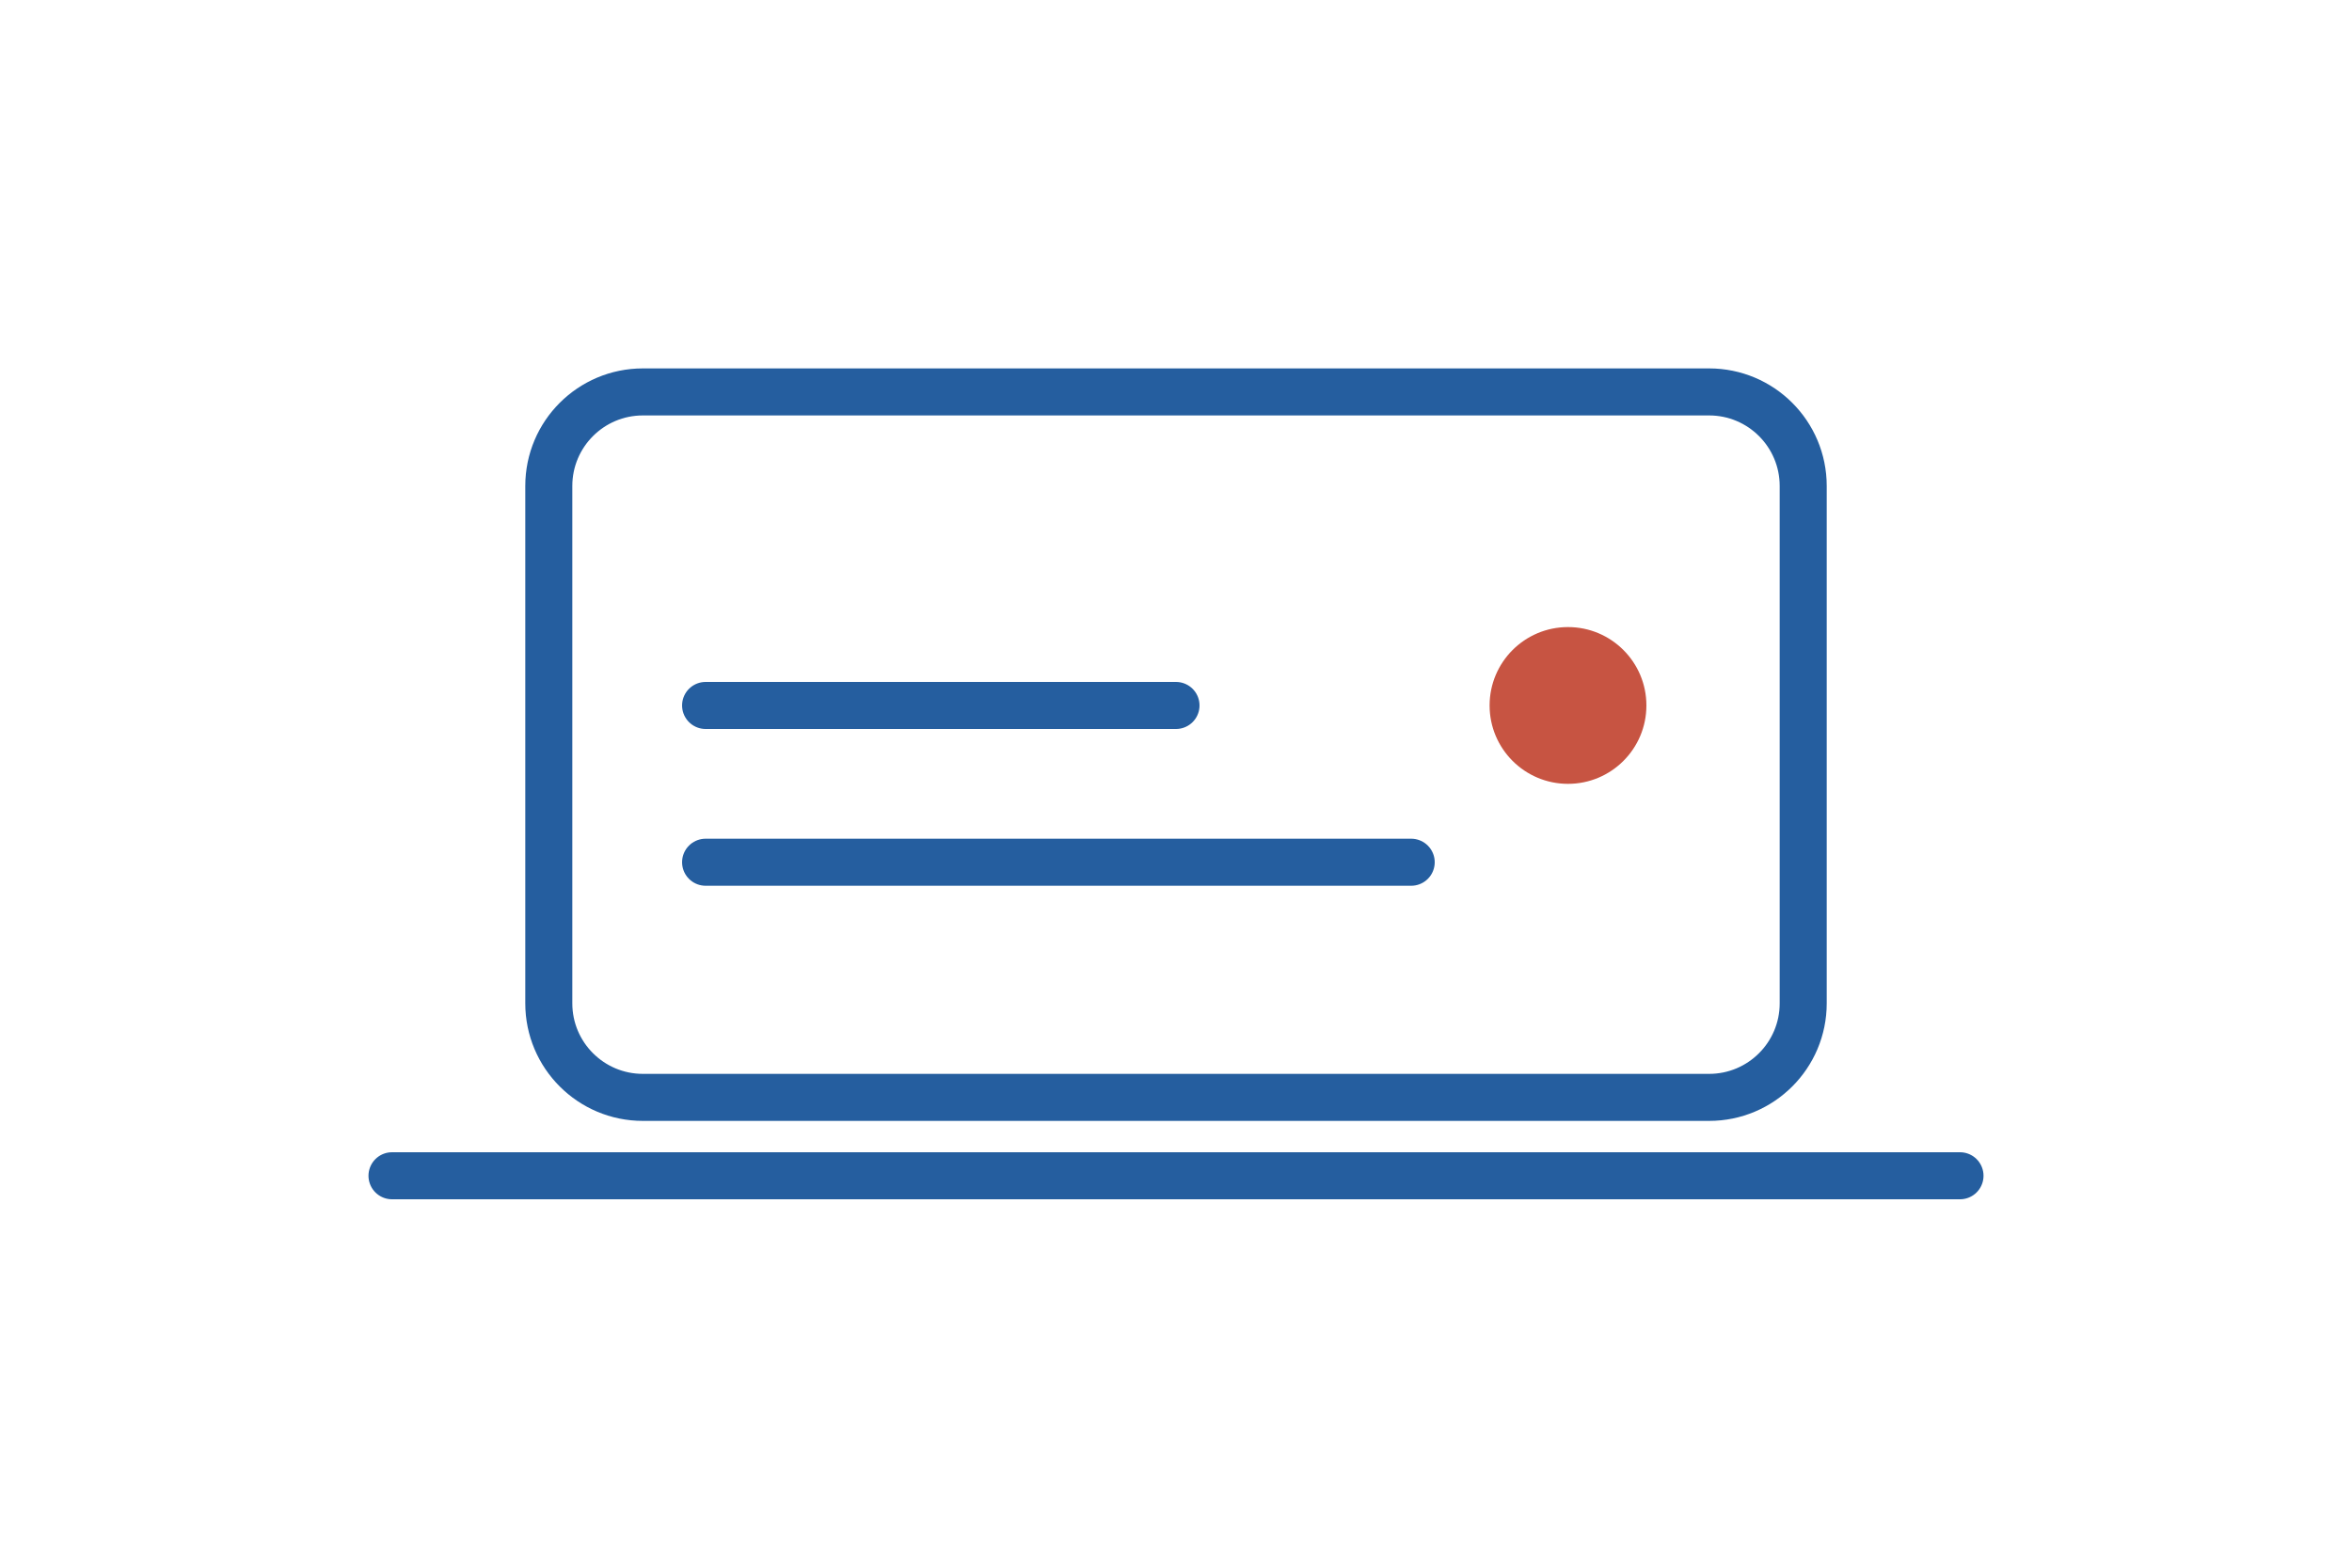
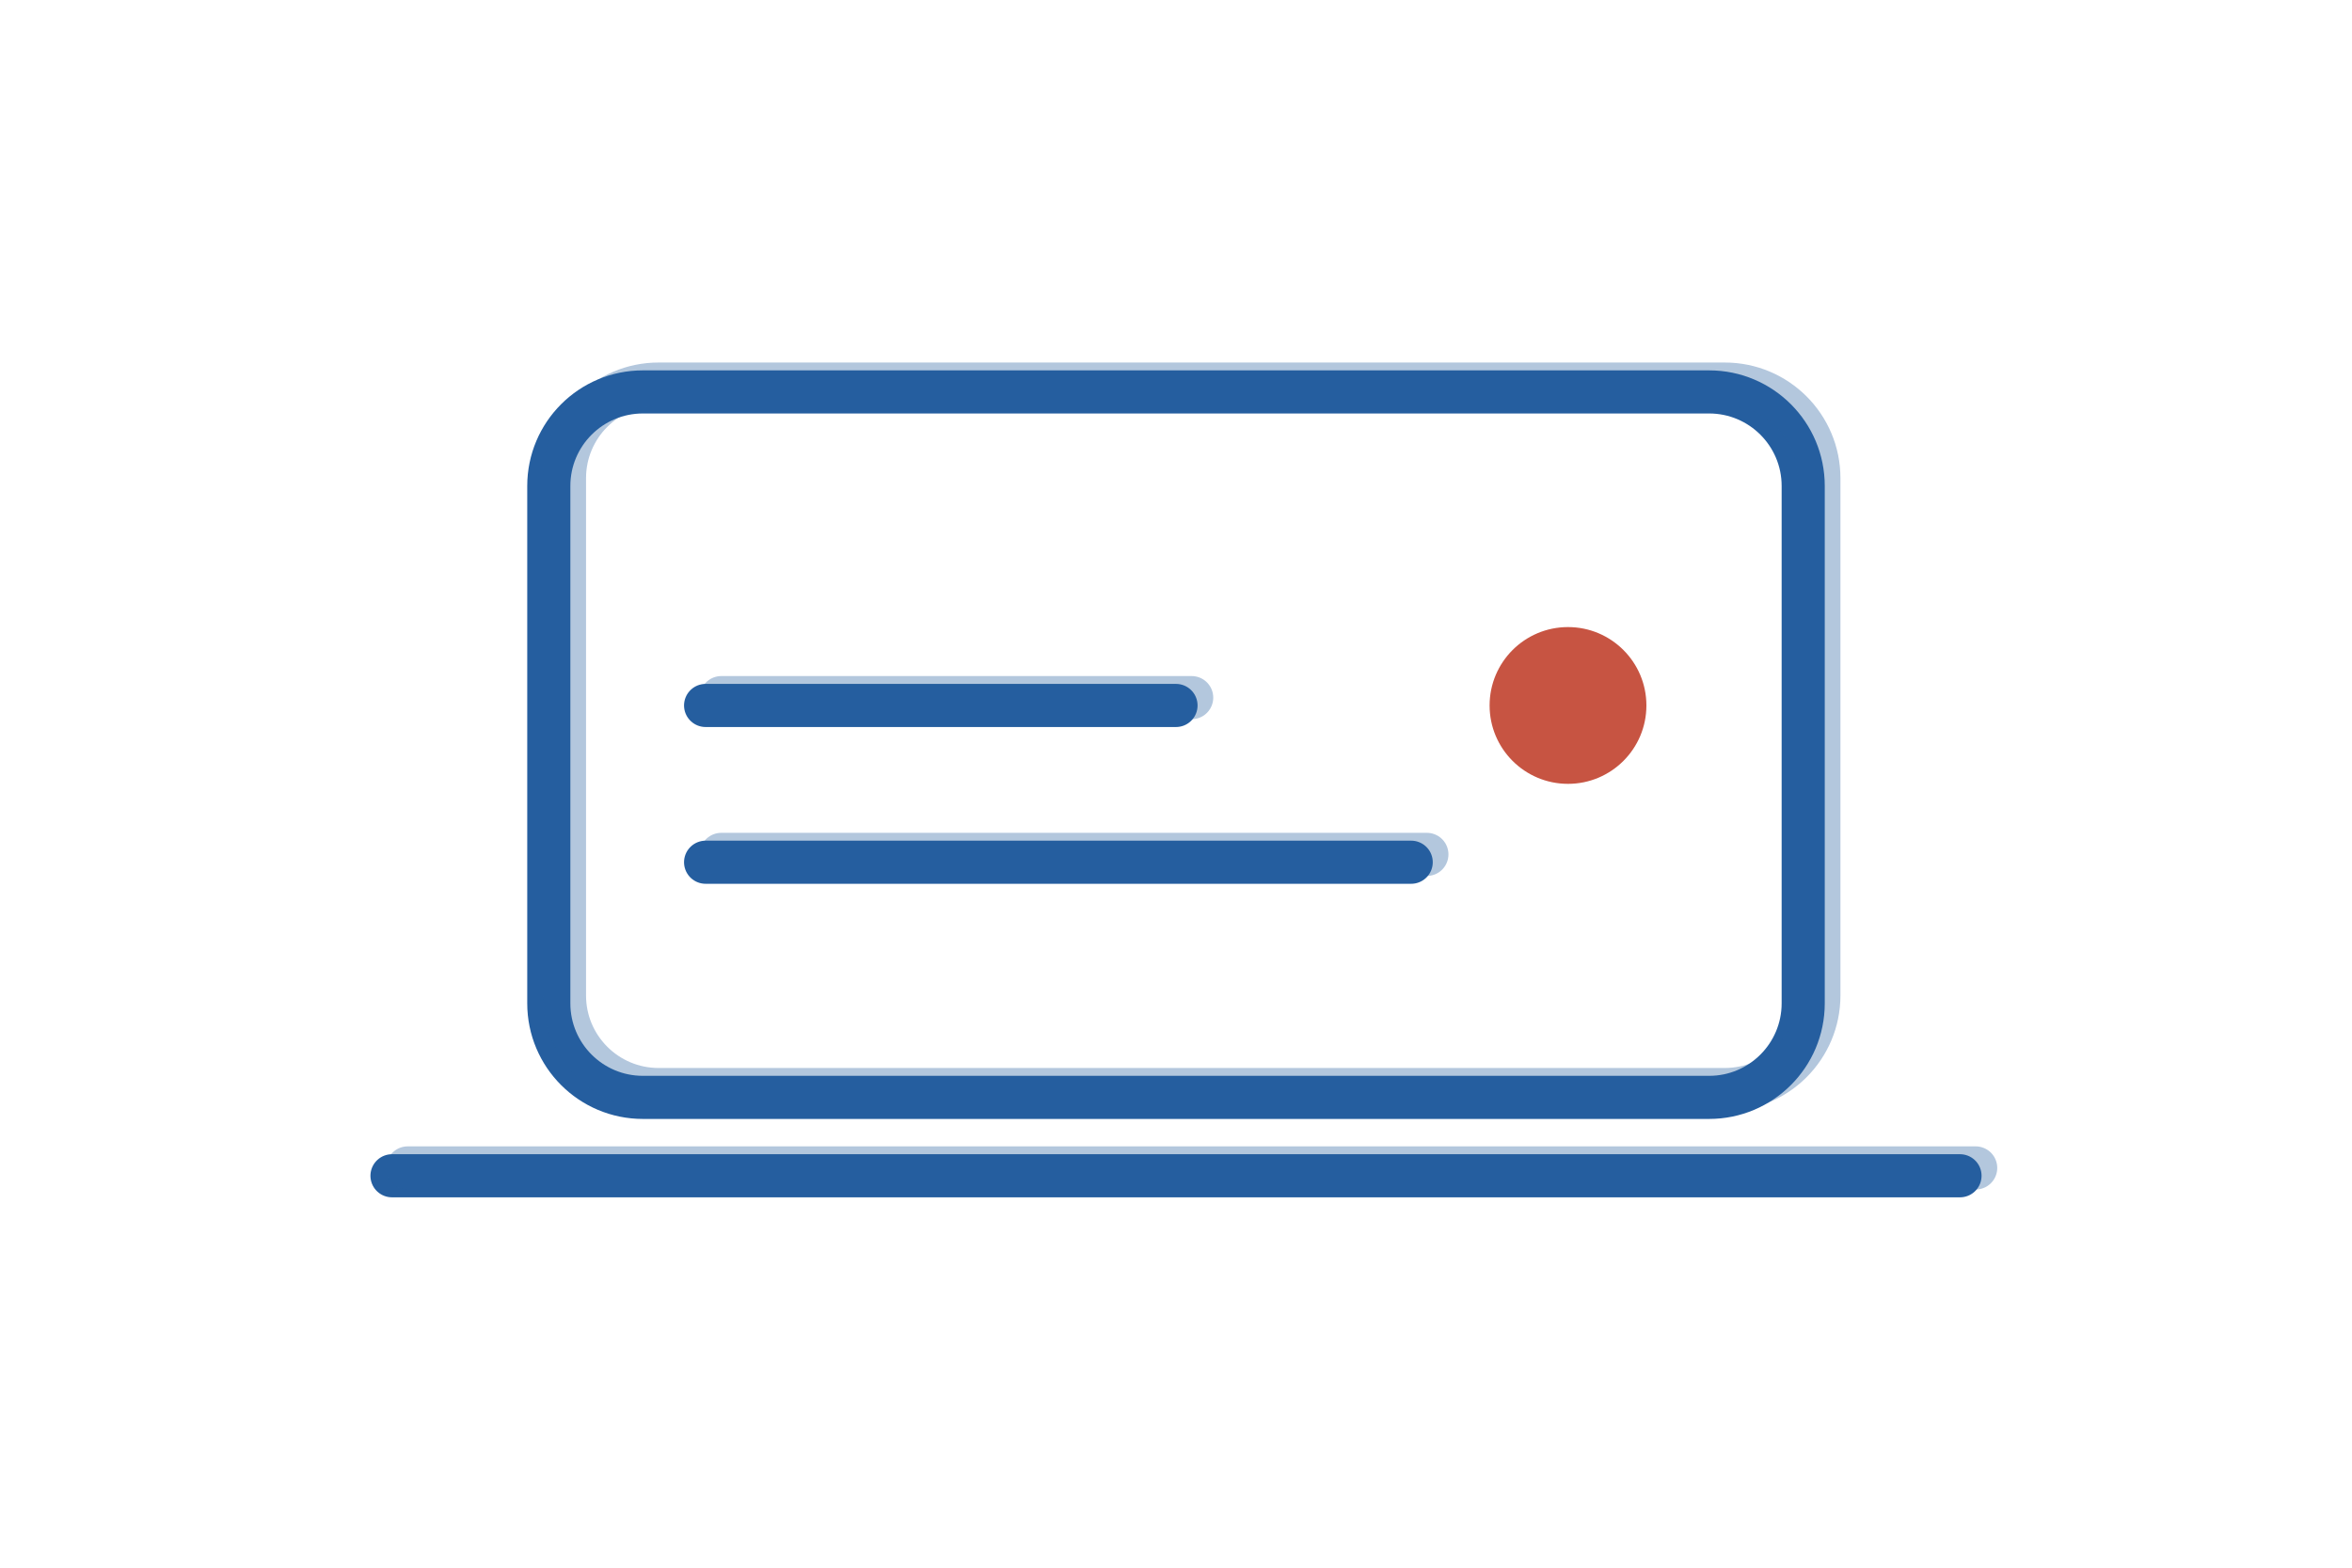
<svg xmlns="http://www.w3.org/2000/svg" viewBox="0 0 300 200" role="img" aria-label="laptop">
-   <g stroke="#255e9f" stroke-width="6" stroke-linecap="round" stroke-linejoin="round" fill="none">
+   <g stroke="#255e9f" stroke-width="5.5" stroke-linecap="round" stroke-linejoin="round" fill="none">
+     <rect x="70" y="50" width="160" height="90" rx="12" />
+     <path d="M50 150h200" />
+     <path d="M90 90h60" />
+     <path d="M90 110h90" />
+   </g>
+   <g opacity="0.35" transform="translate(2 -1)" stroke="#255e9f" stroke-width="5.5" stroke-linecap="round" stroke-linejoin="round" fill="none">
    <rect x="70" y="50" width="160" height="90" rx="12" />
    <path d="M50 150h200" />
    <path d="M90 90h60" />
    <path d="M90 110h90" />
  </g>
  <circle cx="200" cy="90" r="10" fill="#c75442" />
</svg>
